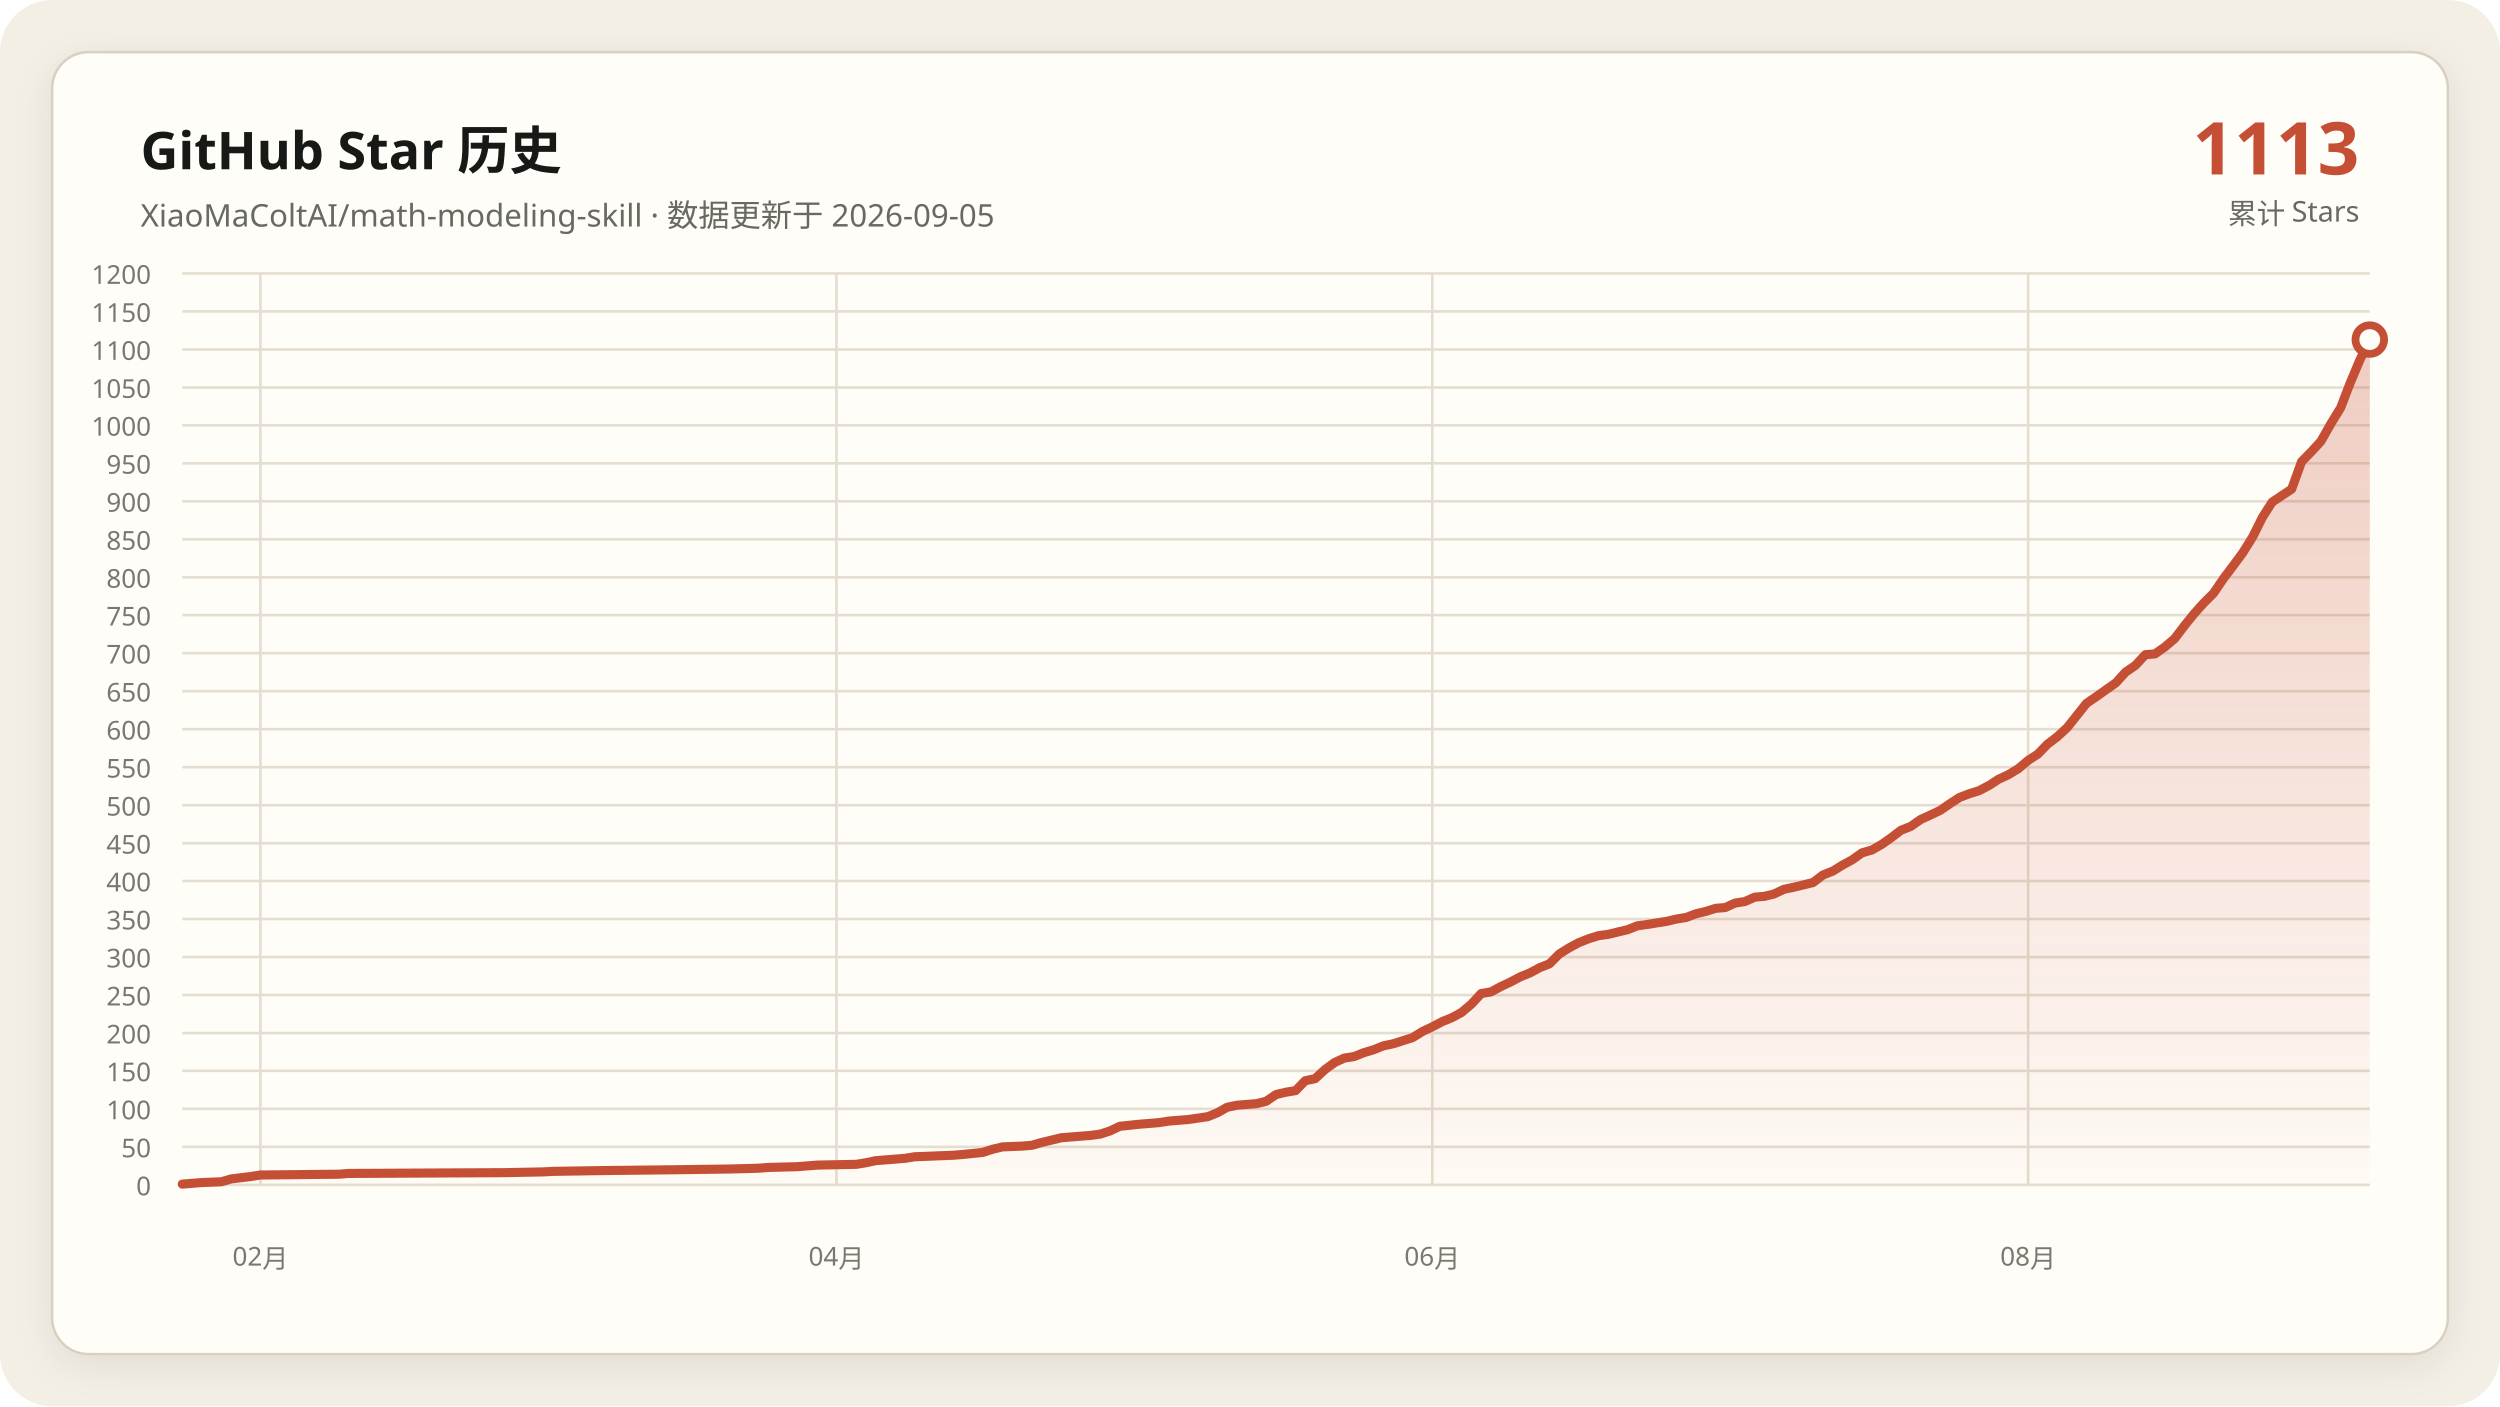
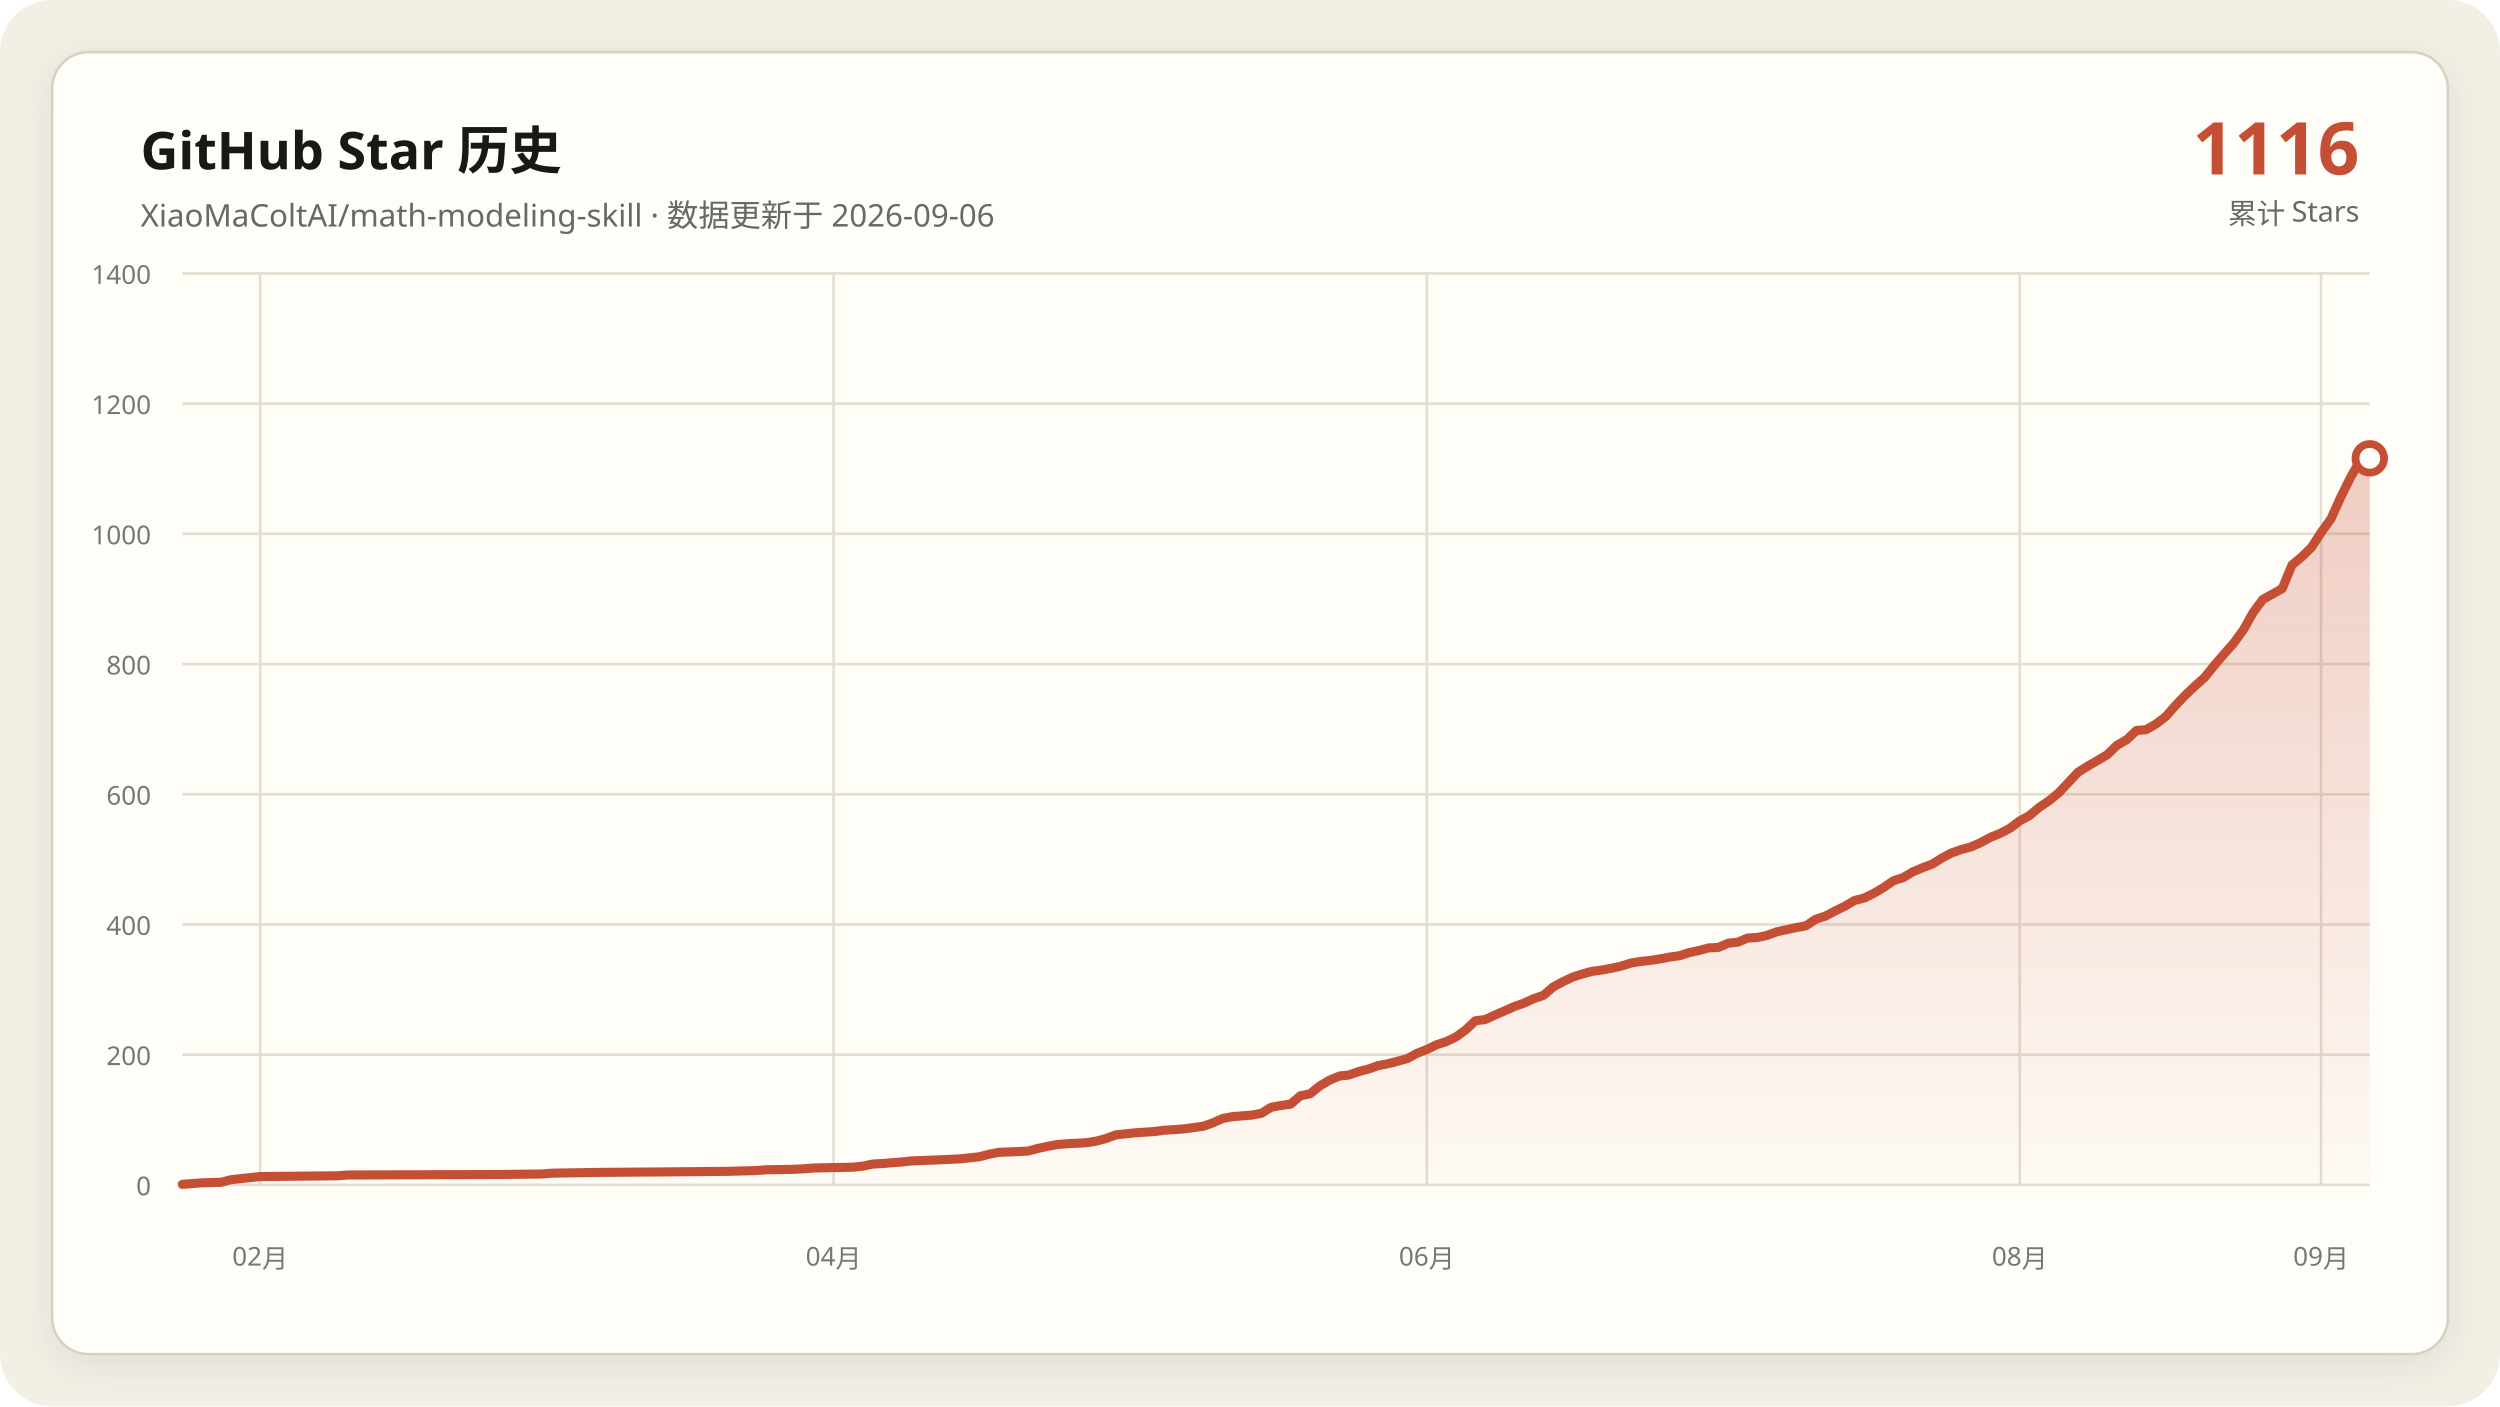
- <svg xmlns="http://www.w3.org/2000/svg" data-y-max="1200" viewBox="0 0 960 540" role="img" aria-labelledby="title desc">
+ <svg xmlns="http://www.w3.org/2000/svg" data-y-max="1400" viewBox="0 0 960 540" role="img" aria-labelledby="title desc">
  <defs>
    <linearGradient id="area" x1="0" y1="0" x2="0" y2="1">
      <stop offset="0" stop-color="#c54f35" stop-opacity=".28" />
      <stop offset="1" stop-color="#c54f35" stop-opacity=".02" />
    </linearGradient>
    <filter id="shadow" x="-10%" y="-10%" width="120%" height="120%">
      <feDropShadow dx="0" dy="4" stdDeviation="7" flood-color="#171917" flood-opacity=".08" />
    </filter>
  </defs>
  <rect width="960" height="540" rx="20" fill="#f3efe5" />
  <rect x="20" y="20" width="920" height="500" rx="14" fill="#fffdf8" stroke="#d8d0c0" filter="url(#shadow)" />
  <g font-family="Segoe UI, Microsoft YaHei, sans-serif">
    <text x="54" y="65" fill="#171917" font-size="20" font-weight="700">GitHub Star 历史</text>
-     <text x="54" y="87" fill="#686961" font-size="12">XiaoMaColtAI/math-modeling-skill · 数据更新于 2026-09-05</text>
-     <text x="906" y="67" fill="#c54f35" font-size="28" font-weight="750" text-anchor="end">1113</text>
+     <text x="54" y="87" fill="#686961" font-size="12">XiaoMaColtAI/math-modeling-skill · 数据更新于 2026-09-06</text>
+     <text x="906" y="67" fill="#c54f35" font-size="28" font-weight="750" text-anchor="end">1116</text>
    <text x="906" y="86" fill="#686961" font-size="11" text-anchor="end">累计 Stars</text>
    <g fill="#77786f" font-size="10">
      <path d="M70 455.0H910" fill="none" stroke="#e4ddd0" stroke-width="1" />
      <text data-y-tick="true" x="58" y="459.0" text-anchor="end">0</text>
-       <path d="M70 440.4H910" fill="none" stroke="#e4ddd0" stroke-width="1" />
-       <text data-y-tick="true" x="58" y="444.4" text-anchor="end">50</text>
-       <path d="M70 425.8H910" fill="none" stroke="#e4ddd0" stroke-width="1" />
-       <text data-y-tick="true" x="58" y="429.8" text-anchor="end">100</text>
-       <path d="M70 411.2H910" fill="none" stroke="#e4ddd0" stroke-width="1" />
-       <text data-y-tick="true" x="58" y="415.2" text-anchor="end">150</text>
-       <path d="M70 396.7H910" fill="none" stroke="#e4ddd0" stroke-width="1" />
-       <text data-y-tick="true" x="58" y="400.7" text-anchor="end">200</text>
-       <path d="M70 382.1H910" fill="none" stroke="#e4ddd0" stroke-width="1" />
-       <text data-y-tick="true" x="58" y="386.1" text-anchor="end">250</text>
-       <path d="M70 367.5H910" fill="none" stroke="#e4ddd0" stroke-width="1" />
-       <text data-y-tick="true" x="58" y="371.5" text-anchor="end">300</text>
-       <path d="M70 352.9H910" fill="none" stroke="#e4ddd0" stroke-width="1" />
-       <text data-y-tick="true" x="58" y="356.9" text-anchor="end">350</text>
-       <path d="M70 338.3H910" fill="none" stroke="#e4ddd0" stroke-width="1" />
-       <text data-y-tick="true" x="58" y="342.3" text-anchor="end">400</text>
-       <path d="M70 323.8H910" fill="none" stroke="#e4ddd0" stroke-width="1" />
-       <text data-y-tick="true" x="58" y="327.8" text-anchor="end">450</text>
-       <path d="M70 309.2H910" fill="none" stroke="#e4ddd0" stroke-width="1" />
-       <text data-y-tick="true" x="58" y="313.2" text-anchor="end">500</text>
-       <path d="M70 294.6H910" fill="none" stroke="#e4ddd0" stroke-width="1" />
-       <text data-y-tick="true" x="58" y="298.6" text-anchor="end">550</text>
-       <path d="M70 280.0H910" fill="none" stroke="#e4ddd0" stroke-width="1" />
-       <text data-y-tick="true" x="58" y="284.0" text-anchor="end">600</text>
-       <path d="M70 265.4H910" fill="none" stroke="#e4ddd0" stroke-width="1" />
-       <text data-y-tick="true" x="58" y="269.4" text-anchor="end">650</text>
-       <path d="M70 250.8H910" fill="none" stroke="#e4ddd0" stroke-width="1" />
-       <text data-y-tick="true" x="58" y="254.8" text-anchor="end">700</text>
-       <path d="M70 236.2H910" fill="none" stroke="#e4ddd0" stroke-width="1" />
-       <text data-y-tick="true" x="58" y="240.2" text-anchor="end">750</text>
-       <path d="M70 221.7H910" fill="none" stroke="#e4ddd0" stroke-width="1" />
-       <text data-y-tick="true" x="58" y="225.7" text-anchor="end">800</text>
-       <path d="M70 207.1H910" fill="none" stroke="#e4ddd0" stroke-width="1" />
-       <text data-y-tick="true" x="58" y="211.1" text-anchor="end">850</text>
-       <path d="M70 192.5H910" fill="none" stroke="#e4ddd0" stroke-width="1" />
-       <text data-y-tick="true" x="58" y="196.5" text-anchor="end">900</text>
-       <path d="M70 177.9H910" fill="none" stroke="#e4ddd0" stroke-width="1" />
-       <text data-y-tick="true" x="58" y="181.9" text-anchor="end">950</text>
-       <path d="M70 163.3H910" fill="none" stroke="#e4ddd0" stroke-width="1" />
-       <text data-y-tick="true" x="58" y="167.3" text-anchor="end">1000</text>
-       <path d="M70 148.8H910" fill="none" stroke="#e4ddd0" stroke-width="1" />
-       <text data-y-tick="true" x="58" y="152.8" text-anchor="end">1050</text>
-       <path d="M70 134.2H910" fill="none" stroke="#e4ddd0" stroke-width="1" />
-       <text data-y-tick="true" x="58" y="138.2" text-anchor="end">1100</text>
-       <path d="M70 119.6H910" fill="none" stroke="#e4ddd0" stroke-width="1" />
-       <text data-y-tick="true" x="58" y="123.6" text-anchor="end">1150</text>
+       <path d="M70 405.0H910" fill="none" stroke="#e4ddd0" stroke-width="1" />
+       <text data-y-tick="true" x="58" y="409.0" text-anchor="end">200</text>
+       <path d="M70 355.0H910" fill="none" stroke="#e4ddd0" stroke-width="1" />
+       <text data-y-tick="true" x="58" y="359.0" text-anchor="end">400</text>
+       <path d="M70 305.0H910" fill="none" stroke="#e4ddd0" stroke-width="1" />
+       <text data-y-tick="true" x="58" y="309.0" text-anchor="end">600</text>
+       <path d="M70 255.0H910" fill="none" stroke="#e4ddd0" stroke-width="1" />
+       <text data-y-tick="true" x="58" y="259.0" text-anchor="end">800</text>
+       <path d="M70 205.0H910" fill="none" stroke="#e4ddd0" stroke-width="1" />
+       <text data-y-tick="true" x="58" y="209.0" text-anchor="end">1000</text>
+       <path d="M70 155.0H910" fill="none" stroke="#e4ddd0" stroke-width="1" />
+       <text data-y-tick="true" x="58" y="159.0" text-anchor="end">1200</text>
      <path d="M70 105.0H910" fill="none" stroke="#e4ddd0" stroke-width="1" />
-       <text data-y-tick="true" x="58" y="109.0" text-anchor="end">1200</text>
-       <path d="M100.0 105V455" fill="none" stroke="#e4ddd0" stroke-width="1" />
-       <text x="100.0" y="486" text-anchor="middle">02月</text>
-       <path d="M321.2 105V455" fill="none" stroke="#e4ddd0" stroke-width="1" />
-       <text x="321.2" y="486" text-anchor="middle">04月</text>
-       <path d="M550.0 105V455" fill="none" stroke="#e4ddd0" stroke-width="1" />
-       <text x="550.0" y="486" text-anchor="middle">06月</text>
-       <path d="M778.8 105V455" fill="none" stroke="#e4ddd0" stroke-width="1" />
-       <text x="778.8" y="486" text-anchor="middle">08月</text>
+       <text data-y-tick="true" x="58" y="109.0" text-anchor="end">1400</text>
+       <path d="M99.9 105V455" fill="none" stroke="#e4ddd0" stroke-width="1" />
+       <text x="99.9" y="486" text-anchor="middle">02月</text>
+       <path d="M320.1 105V455" fill="none" stroke="#e4ddd0" stroke-width="1" />
+       <text x="320.1" y="486" text-anchor="middle">04月</text>
+       <path d="M547.9 105V455" fill="none" stroke="#e4ddd0" stroke-width="1" />
+       <text x="547.9" y="486" text-anchor="middle">06月</text>
+       <path d="M775.6 105V455" fill="none" stroke="#e4ddd0" stroke-width="1" />
+       <text x="775.6" y="486" text-anchor="middle">08月</text>
+       <path d="M891.3 105V455" fill="none" stroke="#e4ddd0" stroke-width="1" />
+       <text x="891.3" y="486" text-anchor="middle">09月</text>
    </g>
-     <polygon fill="url(#area)" points="70.0,455 70.0,454.7 77.5,454.1 85.0,453.8 88.8,452.7 96.2,451.8 100.0,451.2 130.0,450.9 133.8,450.6 193.8,450.3 208.8,450.0 212.5,449.8 231.2,449.5 257.5,449.2 280.0,448.9 291.2,448.6 295.0,448.3 306.2,448.0 310.0,447.7 313.8,447.4 328.8,447.1 332.5,446.5 336.2,445.7 340.0,445.4 343.8,445.1 347.5,444.8 351.2,444.2 358.8,443.9 366.2,443.6 370.0,443.3 377.5,442.5 381.2,441.3 385.0,440.4 392.5,440.1 396.2,439.8 400.0,438.7 403.8,437.8 407.5,436.9 411.2,436.6 415.0,436.3 418.8,436.0 422.5,435.5 426.2,434.3 430.0,432.5 437.5,431.7 445.0,431.1 448.8,430.5 452.5,430.2 456.2,429.9 463.8,428.8 467.5,427.3 471.2,425.2 475.0,424.4 478.8,424.1 482.5,423.8 486.2,422.9 490.0,420.3 493.8,419.4 497.5,418.8 501.2,415.0 505.0,414.2 508.8,410.7 512.5,408.0 516.2,406.3 520.0,405.7 523.8,404.2 527.5,403.1 531.2,401.6 535.0,400.8 538.8,399.6 542.5,398.4 546.2,396.1 550.0,394.3 553.8,392.3 557.5,390.8 561.2,388.8 565.0,385.6 568.8,381.5 572.5,380.9 576.2,378.9 580.0,377.1 583.8,375.1 587.5,373.6 591.2,371.6 595.0,370.1 598.8,366.3 602.5,364.0 606.2,362.0 610.0,360.5 613.8,359.3 617.5,358.8 621.2,357.9 625.0,357.0 628.8,355.5 632.5,355.0 636.2,354.4 640.0,353.8 643.8,352.9 647.5,352.3 651.2,350.9 655.0,350.0 658.8,348.8 662.5,348.5 666.2,346.8 670.0,346.2 673.8,344.5 677.5,344.2 681.2,343.3 685.0,341.5 688.8,340.7 692.5,339.8 696.2,338.9 700.0,336.0 703.8,334.5 707.5,332.2 711.2,330.2 715.0,327.5 718.8,326.4 722.5,324.3 726.2,321.7 730.0,318.8 733.8,317.3 737.5,314.7 741.2,313.0 745.0,311.2 748.8,308.6 752.5,306.2 756.2,304.8 760.0,303.6 763.8,301.6 767.5,299.2 771.2,297.5 775.0,295.2 778.8,292.0 782.5,289.6 786.2,285.8 790.0,282.9 793.8,279.4 801.2,270.1 805.0,267.5 808.8,264.8 812.5,262.2 816.2,258.1 820.0,255.5 823.8,251.4 827.5,251.1 831.2,248.5 835.0,245.3 838.8,240.3 842.5,235.7 846.2,231.6 850.0,227.8 853.8,222.2 857.5,217.3 861.2,212.3 865.0,206.2 868.8,198.6 872.5,192.8 880.0,187.8 883.8,177.3 887.5,173.5 891.2,169.5 895.0,162.8 898.8,156.6 902.5,147.0 906.2,138.2 910.0,130.4 910.0,455" />
-     <polyline fill="none" stroke="#c54f35" stroke-width="3.5" stroke-linecap="round" stroke-linejoin="round" points="70.0,454.7 77.5,454.1 85.0,453.8 88.8,452.7 96.2,451.8 100.0,451.2 130.0,450.9 133.8,450.6 193.8,450.3 208.8,450.0 212.5,449.8 231.2,449.5 257.5,449.2 280.0,448.9 291.2,448.6 295.0,448.3 306.2,448.0 310.0,447.7 313.8,447.4 328.8,447.1 332.5,446.5 336.2,445.7 340.0,445.4 343.8,445.1 347.5,444.8 351.2,444.2 358.8,443.9 366.2,443.6 370.0,443.3 377.5,442.5 381.2,441.3 385.0,440.4 392.5,440.1 396.2,439.8 400.0,438.7 403.8,437.8 407.5,436.9 411.2,436.6 415.0,436.3 418.8,436.0 422.5,435.5 426.2,434.3 430.0,432.5 437.5,431.7 445.0,431.1 448.8,430.5 452.5,430.2 456.2,429.9 463.8,428.8 467.5,427.3 471.2,425.2 475.0,424.4 478.8,424.1 482.5,423.8 486.2,422.9 490.0,420.3 493.8,419.4 497.5,418.8 501.2,415.0 505.0,414.2 508.8,410.7 512.5,408.0 516.2,406.3 520.0,405.7 523.8,404.2 527.5,403.1 531.2,401.6 535.0,400.8 538.8,399.6 542.5,398.4 546.2,396.1 550.0,394.3 553.8,392.3 557.5,390.8 561.2,388.8 565.0,385.6 568.8,381.5 572.5,380.9 576.2,378.9 580.0,377.1 583.8,375.1 587.5,373.6 591.2,371.6 595.0,370.1 598.8,366.3 602.5,364.0 606.2,362.0 610.0,360.5 613.8,359.3 617.5,358.8 621.2,357.9 625.0,357.0 628.8,355.5 632.5,355.0 636.2,354.4 640.0,353.8 643.8,352.9 647.5,352.3 651.2,350.9 655.0,350.0 658.8,348.8 662.5,348.5 666.2,346.8 670.0,346.2 673.8,344.5 677.5,344.2 681.2,343.3 685.0,341.5 688.8,340.7 692.5,339.8 696.2,338.9 700.0,336.0 703.8,334.5 707.5,332.2 711.2,330.2 715.0,327.5 718.8,326.4 722.5,324.3 726.2,321.7 730.0,318.8 733.8,317.3 737.5,314.7 741.2,313.0 745.0,311.2 748.8,308.6 752.5,306.2 756.2,304.8 760.0,303.6 763.8,301.6 767.5,299.2 771.2,297.5 775.0,295.2 778.8,292.0 782.5,289.6 786.2,285.8 790.0,282.9 793.8,279.4 801.2,270.1 805.0,267.5 808.8,264.8 812.5,262.2 816.2,258.1 820.0,255.5 823.8,251.4 827.5,251.1 831.2,248.5 835.0,245.3 838.8,240.3 842.5,235.7 846.2,231.6 850.0,227.8 853.8,222.2 857.5,217.3 861.2,212.3 865.0,206.2 868.8,198.6 872.5,192.8 880.0,187.8 883.8,177.3 887.5,173.5 891.2,169.5 895.0,162.8 898.8,156.6 902.5,147.0 906.2,138.2 910.0,130.4" />
-     <circle cx="910.0" cy="130.4" r="5.5" fill="#fffdf8" stroke="#c54f35" stroke-width="3" />
+     <polygon fill="url(#area)" points="70.0,455 70.0,454.8 77.5,454.2 84.9,454.0 88.7,453.0 96.1,452.2 99.9,451.8 129.7,451.5 133.5,451.2 193.2,451.0 208.1,450.8 211.9,450.5 230.5,450.2 256.7,450.0 279.1,449.8 290.3,449.5 294.0,449.2 305.2,449.0 308.9,448.8 312.7,448.5 327.6,448.2 331.3,447.8 335.1,447.0 338.8,446.8 342.5,446.5 346.3,446.2 350.0,445.8 357.5,445.5 364.9,445.2 368.7,445.0 376.1,444.2 379.9,443.2 383.6,442.5 391.1,442.2 394.8,442.0 398.5,441.0 402.3,440.2 406.0,439.5 409.7,439.2 413.5,439.0 417.2,438.8 420.9,438.2 424.7,437.2 428.4,435.8 435.9,435.0 443.3,434.5 447.1,434.0 450.8,433.8 454.5,433.5 462.0,432.5 465.7,431.2 469.5,429.5 473.2,428.8 476.9,428.5 480.7,428.2 484.4,427.5 488.1,425.2 491.9,424.5 495.6,424.0 499.3,420.8 503.1,420.0 506.8,417.0 510.5,414.8 514.3,413.2 518.0,412.8 521.7,411.5 525.5,410.5 529.2,409.2 532.9,408.5 536.7,407.5 540.4,406.5 544.1,404.5 547.9,403.0 551.6,401.2 555.3,400.0 559.1,398.2 562.8,395.5 566.5,392.0 570.3,391.5 574.0,389.8 577.7,388.2 581.5,386.5 585.2,385.2 588.9,383.5 592.7,382.2 596.4,379.0 600.1,377.0 603.9,375.2 607.6,374.0 611.3,373.0 615.1,372.5 618.8,371.8 622.5,371.0 626.3,369.8 630.0,369.2 633.7,368.8 637.5,368.2 641.2,367.5 644.9,367.0 648.7,365.8 652.4,365.0 656.1,364.0 659.9,363.8 663.6,362.2 667.3,361.8 671.1,360.2 674.8,360.0 678.5,359.2 682.3,357.8 686.0,357.0 689.7,356.2 693.5,355.5 697.2,353.0 700.9,351.8 704.7,349.8 708.4,348.0 712.1,345.8 715.9,344.8 719.6,343.0 723.3,340.8 727.1,338.2 730.8,337.0 734.5,334.8 738.3,333.2 742.0,331.8 745.7,329.5 749.5,327.5 753.2,326.2 756.9,325.2 760.7,323.5 764.4,321.5 768.1,320.0 771.9,318.0 775.6,315.2 779.3,313.2 783.1,310.0 786.8,307.5 790.5,304.5 798.0,296.5 801.7,294.2 805.5,292.0 809.2,289.8 812.9,286.2 816.7,284.0 820.4,280.5 824.1,280.2 827.9,278.0 831.6,275.2 835.3,271.0 839.1,267.0 842.8,263.5 846.5,260.2 850.3,255.5 854.0,251.2 857.7,247.0 861.5,241.8 865.2,235.2 868.9,230.2 876.4,226.0 880.1,217.0 883.9,213.8 887.6,210.2 891.3,204.5 895.1,199.2 898.8,191.0 902.5,183.5 906.3,176.8 910.0,176.0 910.0,455" />
+     <polyline fill="none" stroke="#c54f35" stroke-width="3.5" stroke-linecap="round" stroke-linejoin="round" points="70.0,454.8 77.5,454.2 84.9,454.0 88.7,453.0 96.1,452.2 99.9,451.8 129.7,451.5 133.5,451.2 193.2,451.0 208.1,450.8 211.9,450.5 230.5,450.2 256.7,450.0 279.1,449.8 290.3,449.5 294.0,449.2 305.2,449.0 308.9,448.8 312.7,448.5 327.6,448.2 331.3,447.8 335.1,447.0 338.8,446.8 342.5,446.5 346.3,446.2 350.0,445.8 357.5,445.5 364.9,445.2 368.7,445.0 376.1,444.2 379.9,443.2 383.6,442.5 391.1,442.2 394.8,442.0 398.5,441.0 402.3,440.2 406.0,439.5 409.7,439.2 413.5,439.0 417.2,438.8 420.9,438.2 424.7,437.2 428.4,435.8 435.9,435.0 443.3,434.5 447.1,434.0 450.8,433.8 454.5,433.5 462.0,432.5 465.7,431.2 469.5,429.5 473.2,428.8 476.9,428.5 480.7,428.2 484.4,427.5 488.1,425.2 491.9,424.5 495.6,424.0 499.3,420.8 503.1,420.0 506.8,417.0 510.5,414.8 514.3,413.2 518.0,412.8 521.7,411.5 525.5,410.5 529.2,409.2 532.9,408.5 536.7,407.5 540.4,406.5 544.1,404.5 547.9,403.0 551.6,401.2 555.3,400.0 559.1,398.2 562.8,395.5 566.5,392.0 570.3,391.5 574.0,389.8 577.7,388.2 581.5,386.5 585.2,385.2 588.9,383.5 592.7,382.2 596.4,379.0 600.1,377.0 603.9,375.2 607.6,374.0 611.3,373.0 615.1,372.5 618.8,371.8 622.5,371.0 626.3,369.8 630.0,369.2 633.7,368.8 637.5,368.2 641.2,367.5 644.9,367.0 648.7,365.8 652.4,365.0 656.1,364.0 659.9,363.8 663.6,362.2 667.3,361.8 671.1,360.2 674.8,360.0 678.5,359.2 682.3,357.8 686.0,357.0 689.7,356.2 693.5,355.5 697.2,353.0 700.9,351.8 704.7,349.8 708.4,348.0 712.1,345.8 715.9,344.8 719.6,343.0 723.3,340.8 727.1,338.2 730.8,337.0 734.5,334.8 738.3,333.2 742.0,331.8 745.7,329.5 749.5,327.5 753.2,326.2 756.9,325.2 760.7,323.5 764.4,321.5 768.1,320.0 771.9,318.0 775.6,315.2 779.3,313.2 783.1,310.0 786.8,307.5 790.5,304.5 798.0,296.5 801.7,294.2 805.5,292.0 809.2,289.8 812.9,286.2 816.7,284.0 820.4,280.5 824.1,280.2 827.9,278.0 831.6,275.2 835.3,271.0 839.1,267.0 842.8,263.5 846.5,260.2 850.3,255.5 854.0,251.2 857.7,247.0 861.5,241.8 865.2,235.2 868.9,230.2 876.4,226.0 880.1,217.0 883.9,213.8 887.6,210.2 891.3,204.5 895.1,199.2 898.8,191.0 902.5,183.5 906.3,176.8 910.0,176.0" />
+     <circle cx="910.0" cy="176.0" r="5.5" fill="#fffdf8" stroke="#c54f35" stroke-width="3" />
  </g>
</svg>
